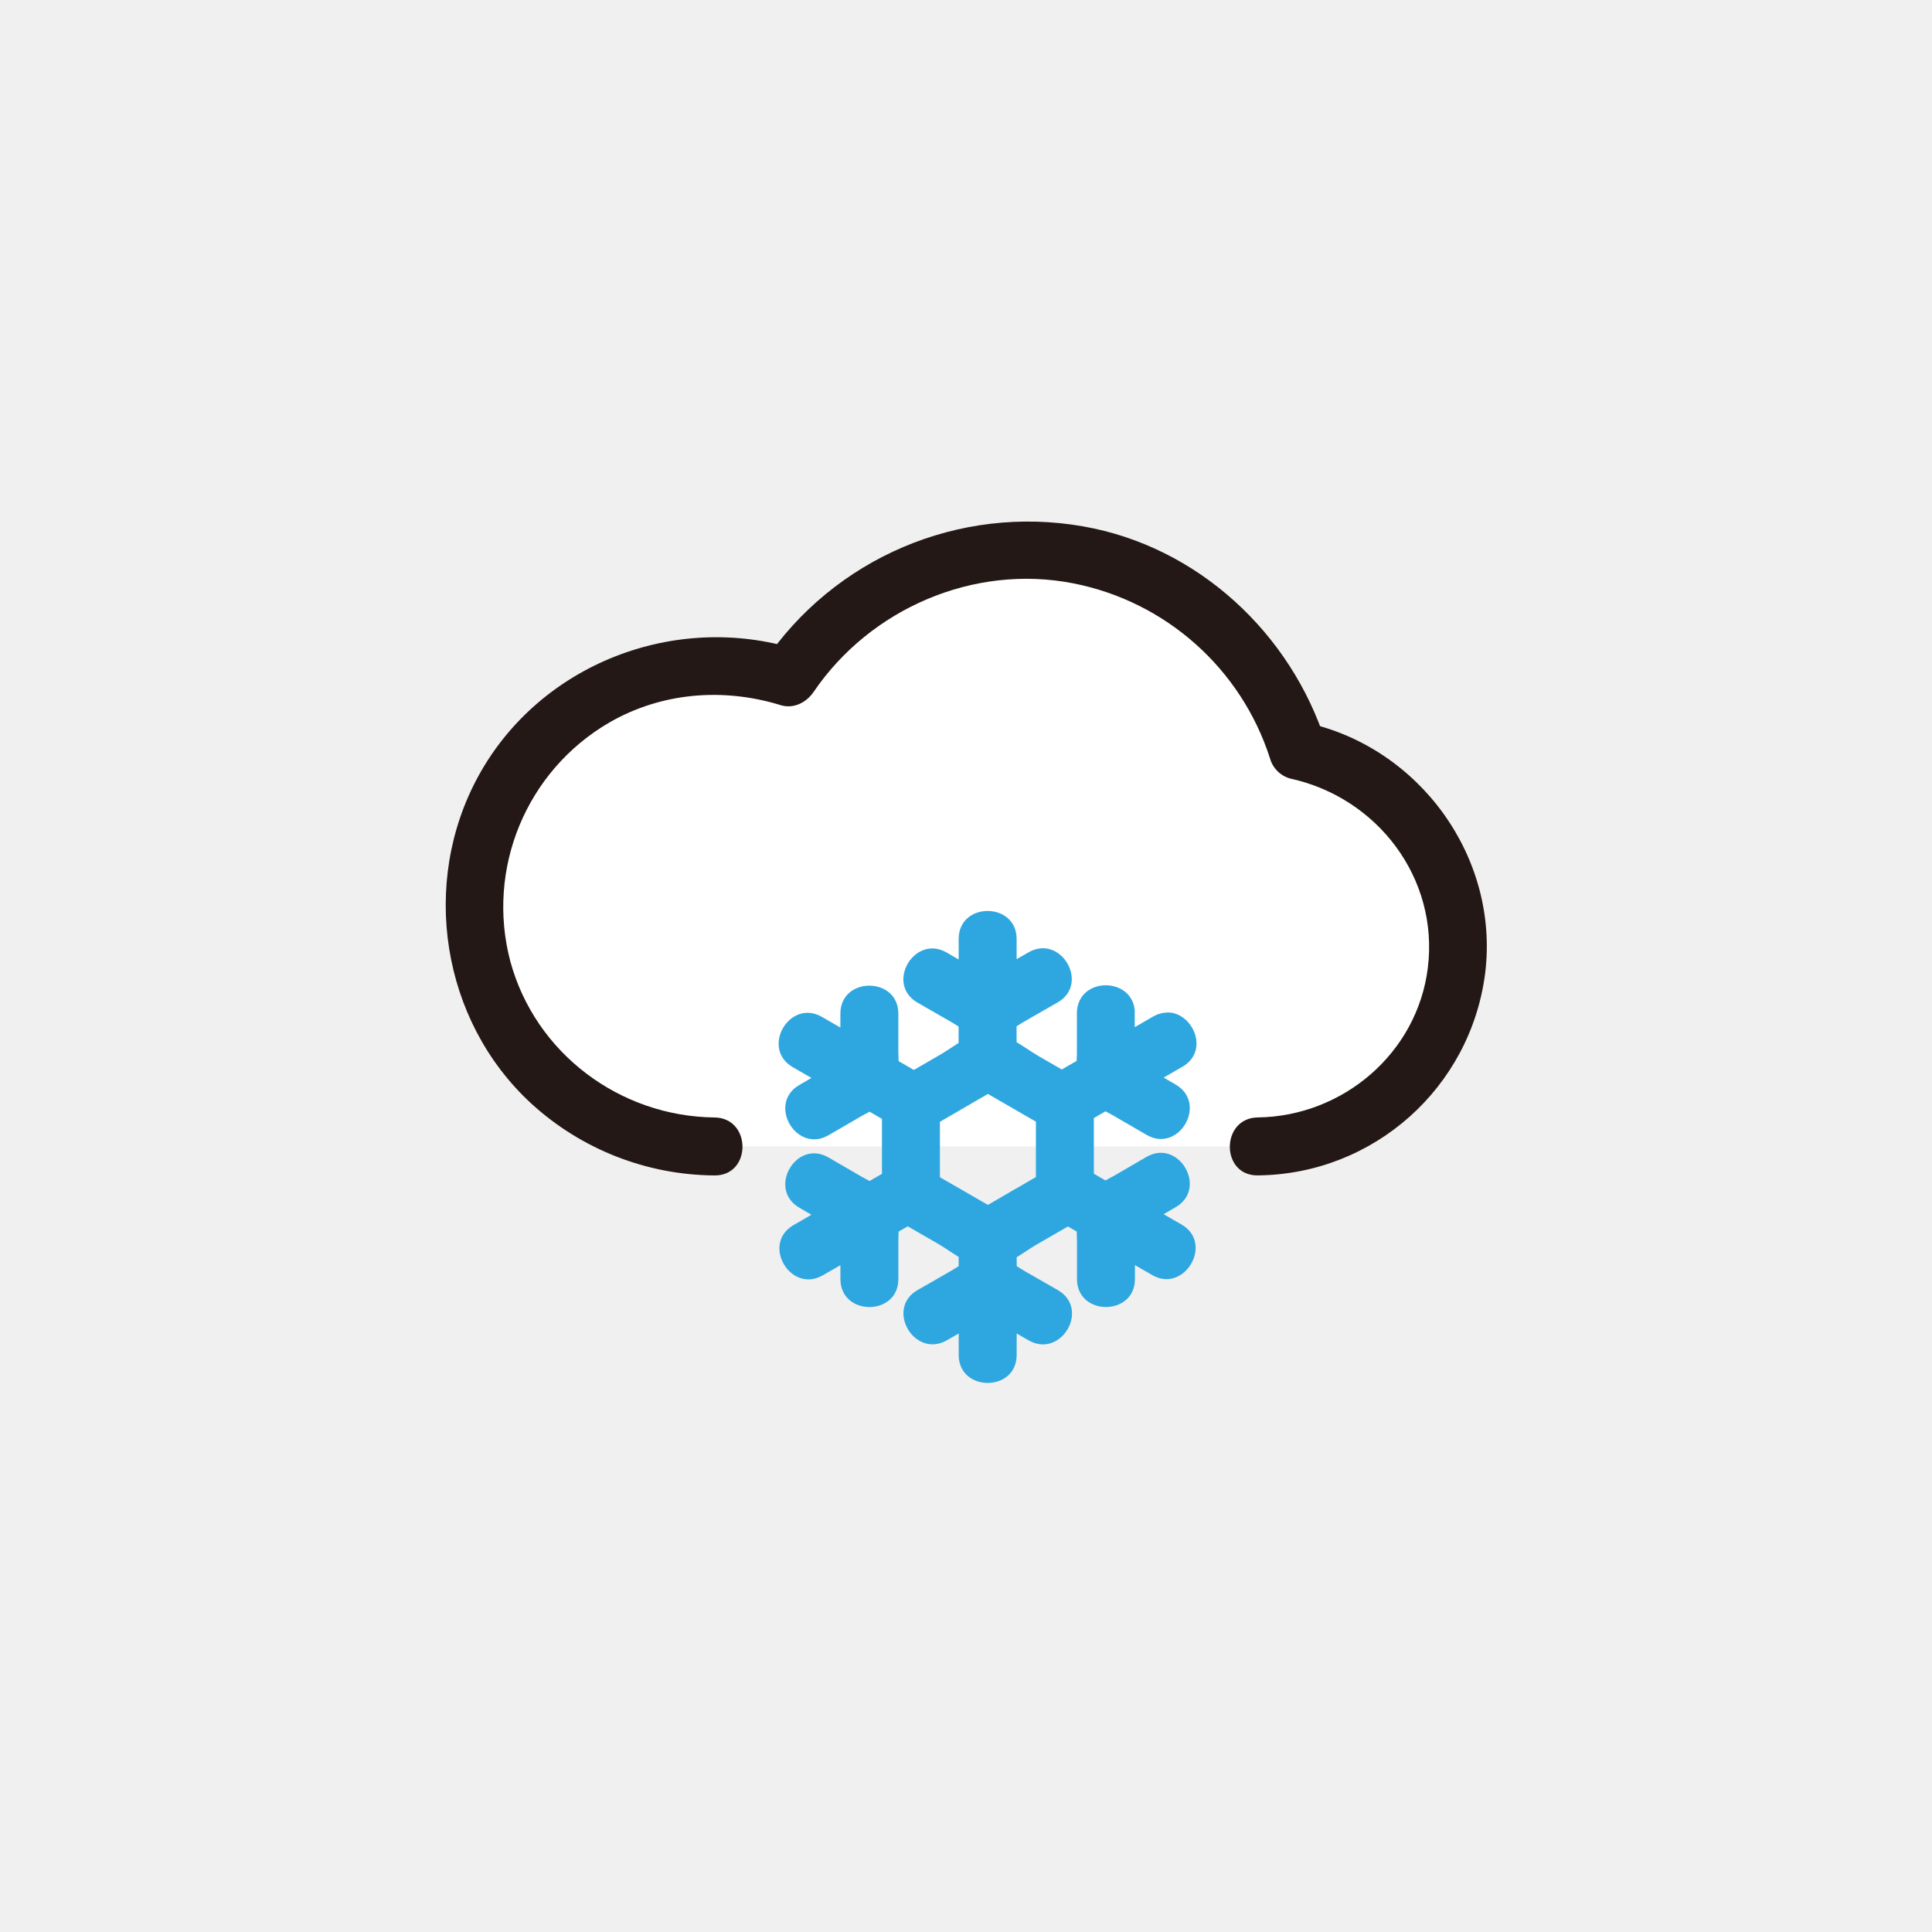
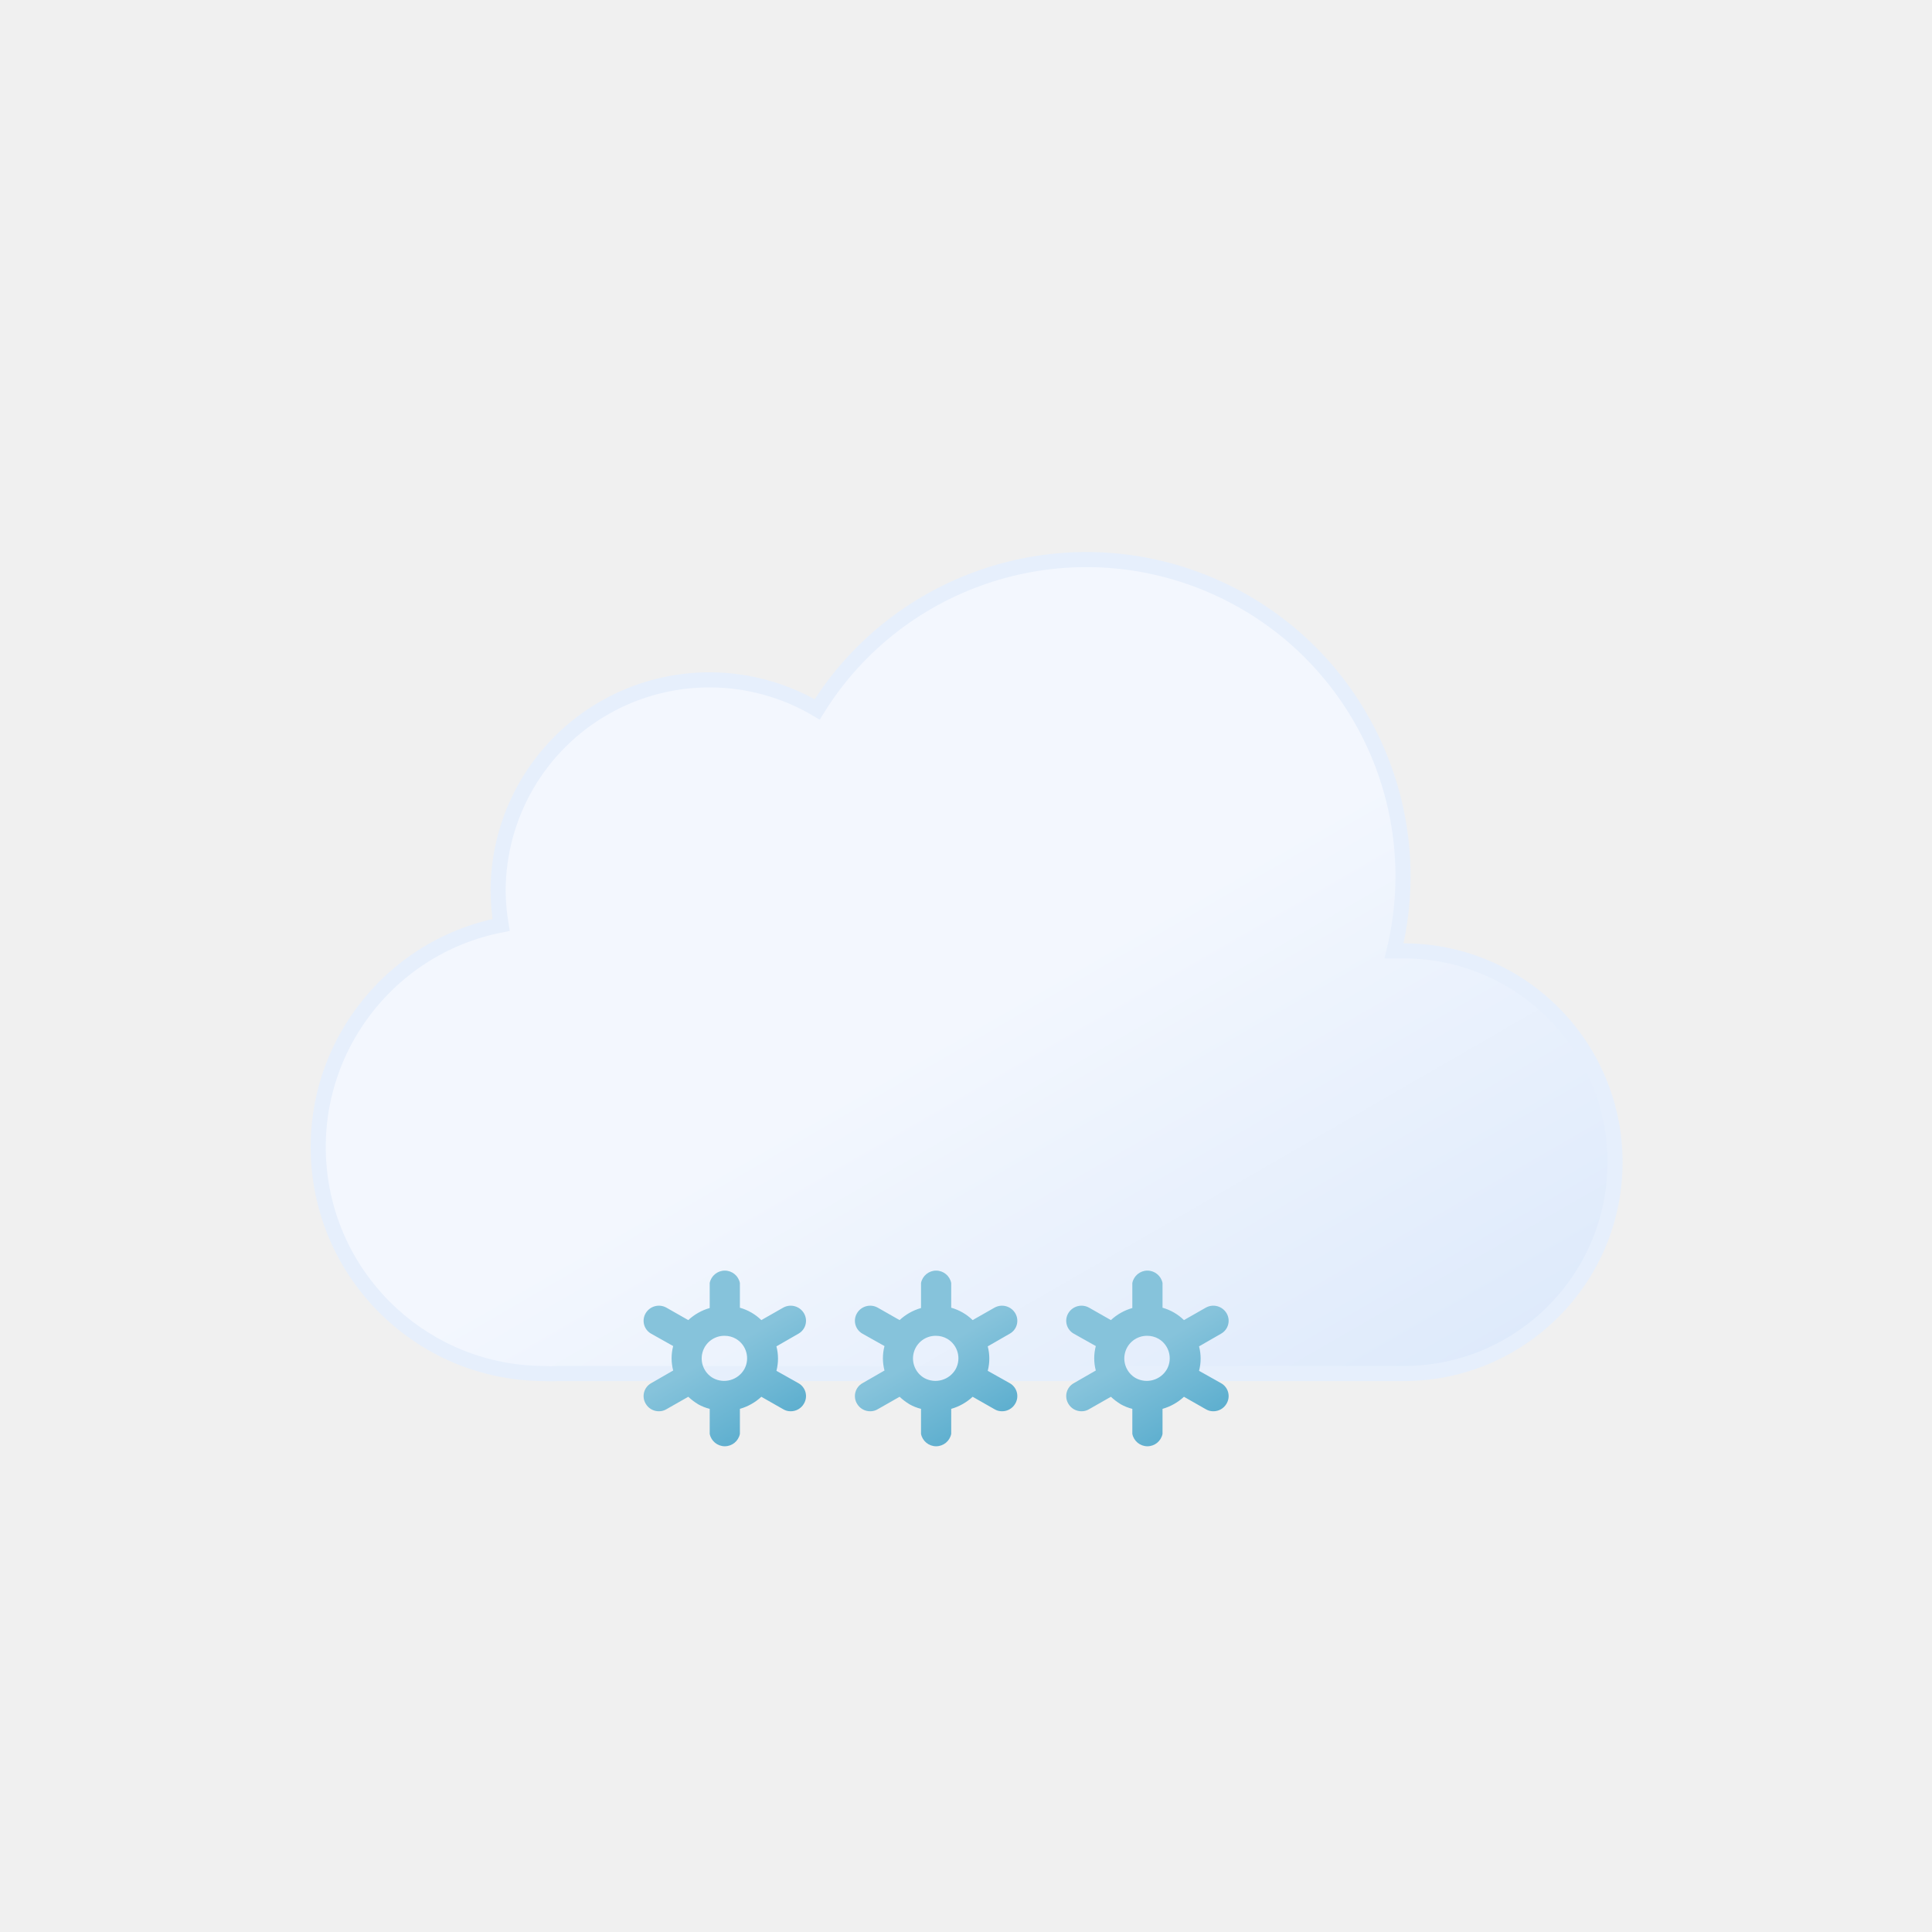
- <svg xmlns="http://www.w3.org/2000/svg" viewBox="0 0 500 500">
+ <svg xmlns="http://www.w3.org/2000/svg" xmlns:xlink="http://www.w3.org/1999/xlink" viewBox="0 0 64 64">
  <defs>
-     <style>.cls-1{fill:#fff;}.cls-2{fill:#231815;}.cls-3{fill:#2ea7e0;}</style>
+     <linearGradient id="b" x1="22.56" x2="39.2" y1="21.96" y2="50.8" gradientUnits="userSpaceOnUse">
+       <stop offset="0" stop-color="#f3f7fe" />
+       <stop offset=".45" stop-color="#f3f7fe" />
+       <stop offset="1" stop-color="#deeafb" />
+     </linearGradient>
+     <linearGradient id="a" x1="22.66" x2="25.34" y1="42.68" y2="47.32" gradientUnits="userSpaceOnUse">
+       <stop offset="0" stop-color="#86c3db" />
+       <stop offset=".45" stop-color="#86c3db" />
+       <stop offset="1" stop-color="#5eafcf" />
+     </linearGradient>
+     <linearGradient id="c" x1="29.66" x2="32.34" y1="42.68" y2="47.32" xlink:href="#a" />
+     <linearGradient id="d" x1="36.66" x2="39.34" y1="42.68" y2="47.32" xlink:href="#a" />
  </defs>
-   <g data-name="图层 1" id="图层_1">
-     <path class="cls-1" d="M325.57,296.69a51.75,51.75,0,0,0,10.34-102.46,73.71,73.71,0,0,0-131.81-19,62.24,62.24,0,1,0-19.18,121.44" />
-     <path class="cls-2" d="M325.57,304.19a59.9,59.9,0,0,0,58.79-52.34c3.7-30-17-58.47-46.46-64.86l5.24,5.24c-9.07-28.39-33.17-50.81-62.81-56a82.4,82.4,0,0,0-82.71,35.25l8.47-3.45c-31.4-9.69-66.35,3.77-82.26,32.77-15.16,27.65-9.62,63.37,13.66,84.79a70.91,70.91,0,0,0,47.42,18.61c9.66.11,9.66-14.89,0-15-24.5-.27-46.36-16.6-52.84-40.4A55.22,55.22,0,0,1,157.67,187c13.58-7.83,29.54-9.09,44.43-4.49,3.34,1,6.63-.74,8.47-3.45,14.64-21.54,41.42-33.14,67.15-28.1a67.05,67.05,0,0,1,50.95,45.29,7.54,7.54,0,0,0,5.24,5.24c22.53,4.89,38.5,25.75,35.61,49-2.74,22.09-22,38.41-44,38.7-9.64.13-9.67,15.13,0,15Z" />
-     <path class="cls-3" d="M305.79,316.91l-4.64-2.68,3.14-1.83c8.34-4.85.8-17.82-7.57-13l-8.45,4.91c-.66.38-1.4.77-2.18,1.18l-3-1.73V289.35l3-1.74c.76.4,1.51.79,2.18,1.18l8.45,4.91c8.36,4.86,15.92-8.1,7.57-13l-3.14-1.83,3-1.72,1.87-1.08c6.75-3.9,3.12-13.11-2.95-14a6.53,6.53,0,0,0-1.56,0,7.66,7.66,0,0,0-3.07,1l-4.77,2.76q0-1.8,0-3.6c0-.23,0-.46,0-.68-.63-7.9-11.79-8.67-14.41-2.28a7.67,7.67,0,0,0-.56,3l0,9.77c0,.74,0,1.57-.07,2.42v.1l-3.84,2.22-6.19-3.57c-1-.61-2.24-1.41-3.51-2.24-.64-.42-1.31-.85-2-1.26v-4.1c.76-.48,1.5-.95,2.18-1.34l8.47-4.86a8.2,8.2,0,0,0,1.45-1.05c5.91-5.39-1.18-16.4-9-11.9l-3.09,1.77V243c0-9.65-15-9.67-15,0v5.32L245,246.51c-7.22-4.14-13.83,4.89-10.17,10.55a7.43,7.43,0,0,0,2.6,2.41l8.47,4.86c.68.39,1.42.86,2.18,1.34v4.25c-1.77,1.1-3.45,2.28-4.87,3.1l-6.71,3.88-3.94-2.28c0-.88-.07-1.73-.07-2.52l0-9.77c0-9.65-15-9.67-15,0q0,1.8,0,3.6l-4.77-2.76c-8.38-4.83-15.94,8.12-7.57,13l4.84,2.8-3.14,1.83c-8.34,4.85-.8,17.82,7.57,13l8.45-4.91c.66-.38,1.4-.77,2.18-1.18l3.2,1.85v14.23l-3.2,1.85c-.76-.4-1.51-.79-2.18-1.18l-8.45-4.91c-8.36-4.86-15.92,8.1-7.57,13l3.14,1.83-4.64,2.68c-8.36,4.83-.81,17.79,7.57,13l4.58-2.64q0,1.8,0,3.6c0,9.65,15,9.67,15,0l0-9.77c0-.77,0-1.63.07-2.52l2.36-1.36,7.87,4.54c1.53.88,3.36,2.19,5.3,3.38v2.39c-.76.48-1.5.95-2.18,1.34l-8.47,4.86c-8.37,4.8-.82,17.77,7.57,13l3.09-1.77v5.55c0,9.65,15,9.67,15,0v-5.55l3.09,1.77c8.39,4.81,16-8.14,7.57-13l-8.47-4.86c-.68-.39-1.42-.86-2.18-1.34v-2.31c1.85-1.14,3.6-2.38,5.07-3.23l8.19-4.73,2.27,1.31c0,.88.07,1.73.07,2.52l0,9.77c0,9.65,15,9.67,15,0q0-1.8,0-3.6l4.58,2.64C306.59,334.7,314.15,321.74,305.79,316.91Zm-50.12-5.08-.1-.06-5.66-3.27-1.84-1.06-4.82-2.78V290.32l.74-.43,4.08-2.36,3.42-2,4.08-2.36.1-.06,4.08,2.36,3.32,1.92,4.18,2.41.84.48v14.34l-5,2.9-1.74,1Z" />
-   </g>
+   <path fill="url(#b)" stroke="#e6effc" stroke-miterlimit="10" stroke-width=".5" d="M46.5 31.5h-.32a10.49 10.49 0 0 0-19.11-8 7 7 0 0 0-10.57 6 7.21 7.21 0 0 0 .1 1.14A7.5 7.5 0 0 0 18 45.5a4.19 4.19 0 0 0 .5 0h28a7 7 0 0 0 0-14z" />
+   <path fill="url(#a)" d="m26.45 45.82-.73-.41a1.59 1.59 0 0 0 0-.81l.73-.42a.49.49 0 0 0 .18-.68.51.51 0 0 0-.69-.18l-.72.41a1.66 1.66 0 0 0-.71-.41v-.82a.51.51 0 0 0-1 0v.83a1.74 1.74 0 0 0-.71.4l-.72-.41a.51.51 0 0 0-.69.18.49.49 0 0 0 .18.68l.73.41a1.59 1.59 0 0 0 0 .81l-.73.42a.49.49 0 0 0-.18.68.5.5 0 0 0 .44.25.47.47 0 0 0 .25-.07l.72-.41a2 2 0 0 0 .33.25 1.5 1.5 0 0 0 .38.15v.83a.51.51 0 0 0 1 0v-.83a1.74 1.74 0 0 0 .71-.4l.72.41a.47.47 0 0 0 .25.07.5.5 0 0 0 .44-.25.49.49 0 0 0-.18-.68zm-2.83-.17a.75.75 0 0 1 .38-1.4.75.75 0 0 1 .38.1.75.75 0 0 1 .28 1 .77.77 0 0 1-1.04.3z">
+     <animateTransform additive="sum" attributeName="transform" begin="-2.7s" dur="4s" repeatCount="indefinite" type="translate" values="1 -6; -1 12" />
+     <animateTransform additive="sum" attributeName="transform" begin="-2.7s" dur="4s" repeatCount="indefinite" type="rotate" values="-45 24 45; 45 24 45" />
+     <animate attributeName="opacity" begin="-2.7s" dur="4s" repeatCount="indefinite" values="0;1;1;1;0" />
+   </path>
+   <path fill="url(#c)" d="m33.45 45.82-.73-.41a1.59 1.59 0 0 0 0-.81l.73-.42a.49.49 0 0 0 .18-.68.51.51 0 0 0-.69-.18l-.72.41a1.66 1.66 0 0 0-.71-.41v-.82a.51.51 0 0 0-1 0v.83a1.74 1.74 0 0 0-.71.4l-.72-.41a.51.51 0 0 0-.69.18.49.49 0 0 0 .18.68l.73.41a1.59 1.59 0 0 0 0 .81l-.73.42a.49.49 0 0 0-.18.68.5.5 0 0 0 .44.25.47.47 0 0 0 .25-.07l.72-.41a2 2 0 0 0 .33.25 1.5 1.5 0 0 0 .38.15v.83a.51.51 0 0 0 1 0v-.83a1.74 1.74 0 0 0 .71-.4l.72.41a.47.47 0 0 0 .25.07.5.5 0 0 0 .44-.25.49.49 0 0 0-.18-.68zm-2.83-.17a.75.75 0 0 1 .38-1.4.75.75 0 0 1 .38.1.75.75 0 0 1 .28 1 .77.77 0 0 1-1.04.3z">
+     <animateTransform additive="sum" attributeName="transform" dur="4s" repeatCount="indefinite" type="translate" values="-1 -6; 1 12" />
+     <animateTransform additive="sum" attributeName="transform" dur="4s" repeatCount="indefinite" type="rotate" values="-45 31 45; 45 31 45" />
+     <animate attributeName="opacity" dur="4s" repeatCount="indefinite" values="0;1;1;1;0" />
+   </path>
+   <path fill="url(#d)" d="m40.45 45.82-.73-.41a1.59 1.59 0 0 0 0-.81l.73-.42a.49.49 0 0 0 .18-.68.51.51 0 0 0-.69-.18l-.72.41a1.66 1.66 0 0 0-.71-.41v-.82a.51.51 0 0 0-1 0v.83a1.74 1.74 0 0 0-.71.4l-.72-.41a.51.51 0 0 0-.69.18.49.49 0 0 0 .18.68l.73.41a1.59 1.59 0 0 0 0 .81l-.73.42a.49.49 0 0 0-.18.68.5.5 0 0 0 .44.25.47.47 0 0 0 .25-.07l.72-.41a2 2 0 0 0 .33.25 1.5 1.5 0 0 0 .38.15v.83a.51.51 0 0 0 1 0v-.83a1.74 1.74 0 0 0 .71-.4l.72.41a.47.47 0 0 0 .25.07.5.5 0 0 0 .44-.25.49.49 0 0 0-.18-.68zm-2.83-.17a.75.75 0 0 1 .38-1.4.75.75 0 0 1 .38.1.75.75 0 0 1 .28 1 .77.77 0 0 1-1.04.3z">
+     <animateTransform additive="sum" attributeName="transform" begin="-1.3s" dur="4s" repeatCount="indefinite" type="translate" values="1 -6; -1 12" />
+     <animateTransform additive="sum" attributeName="transform" begin="-1.3s" dur="4s" repeatCount="indefinite" type="rotate" values="-45 38 45; 45 38 45" />
+     <animate attributeName="opacity" begin="-1.3s" dur="4s" repeatCount="indefinite" values="0;1;1;1;0" />
+   </path>
</svg>
